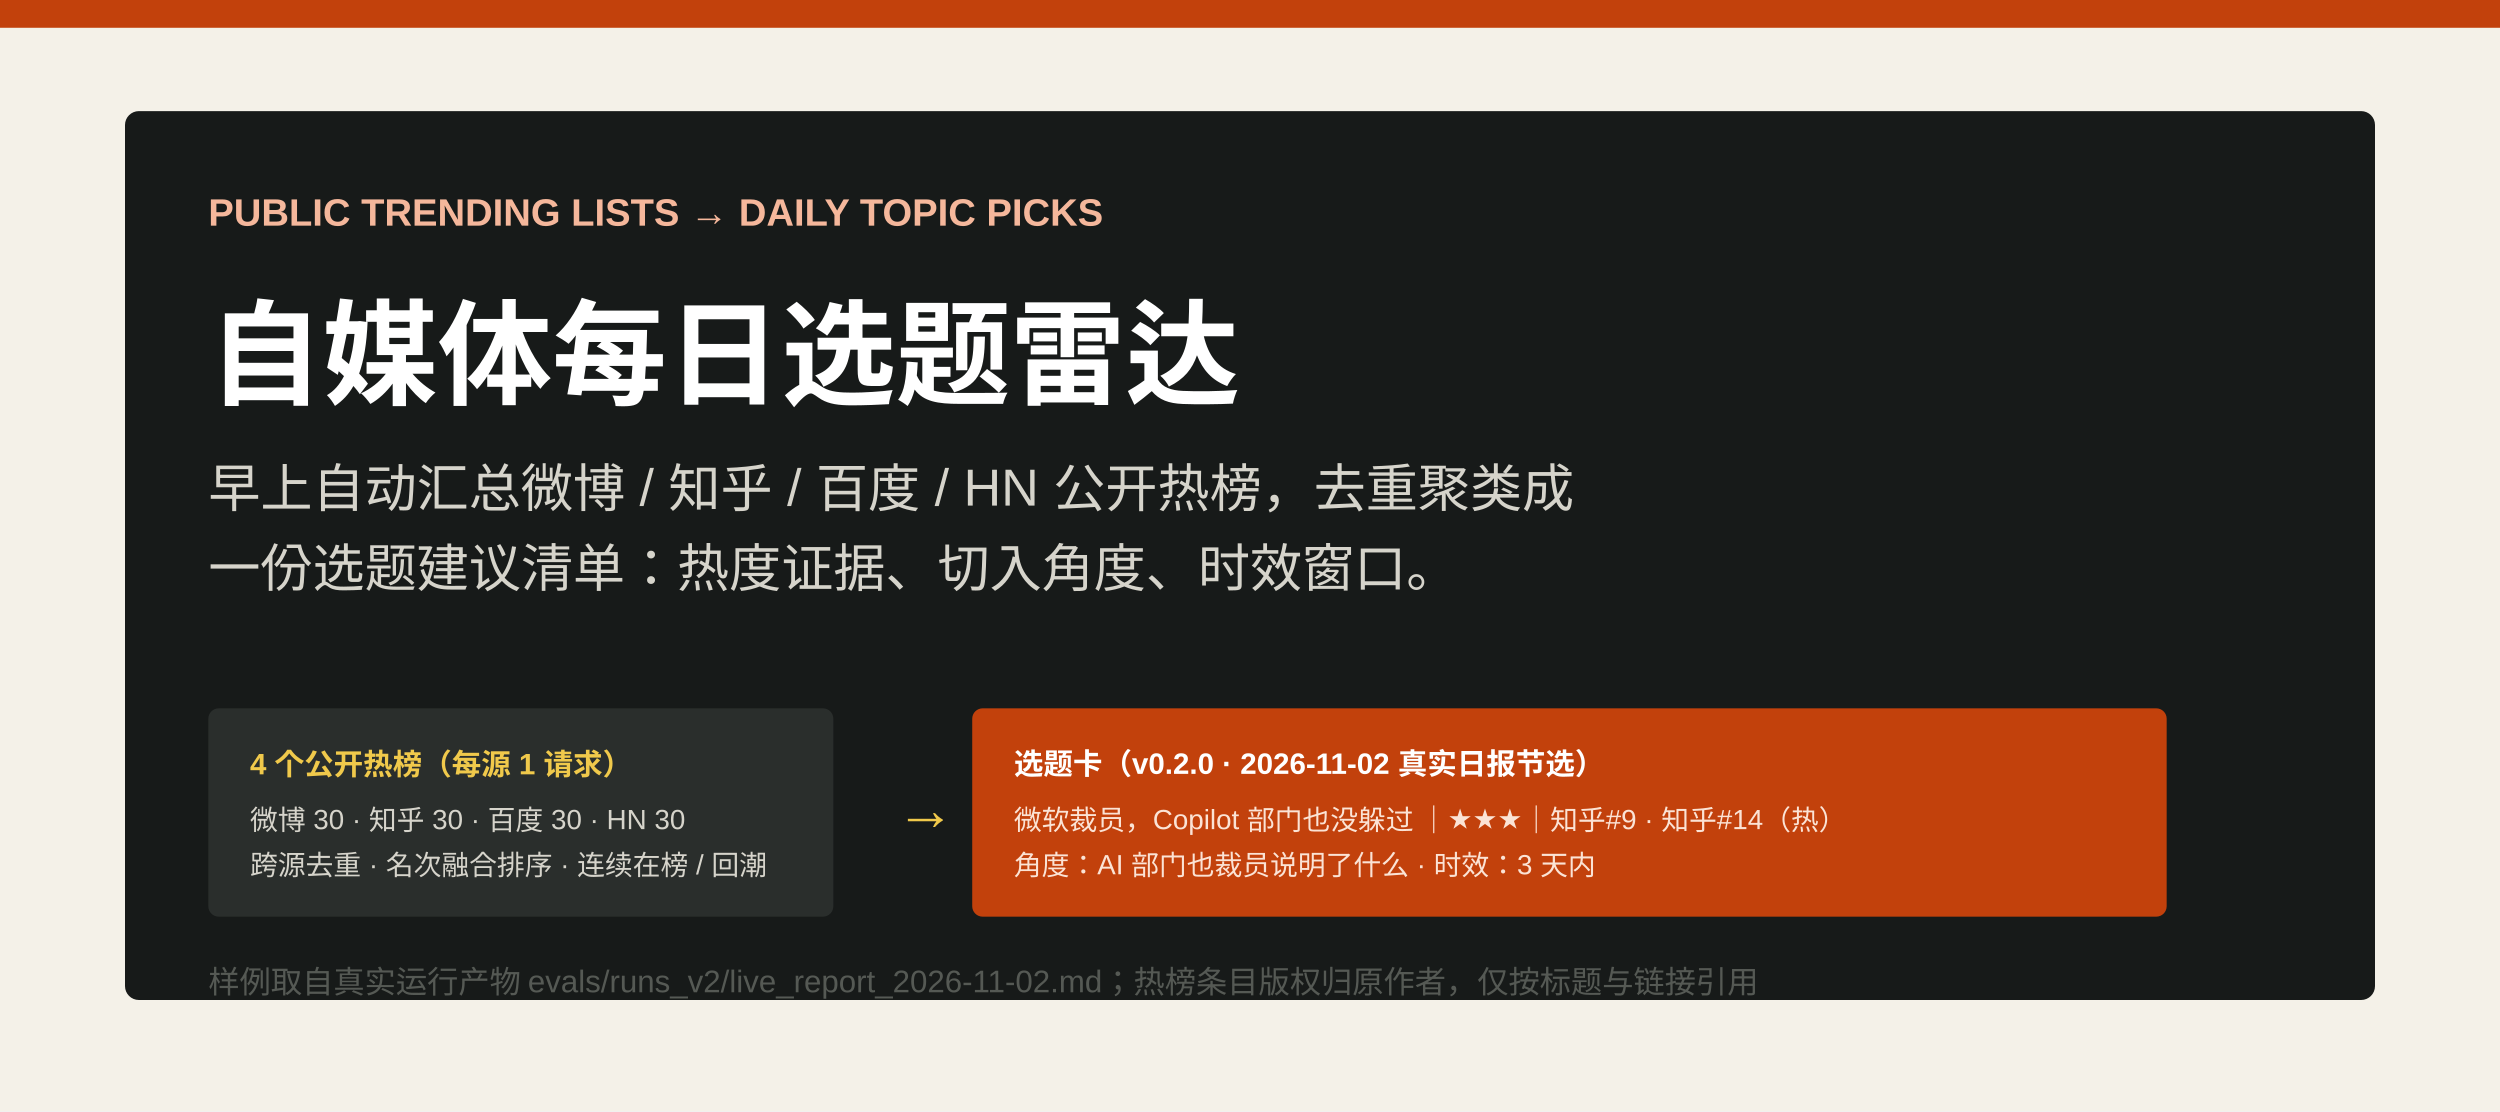
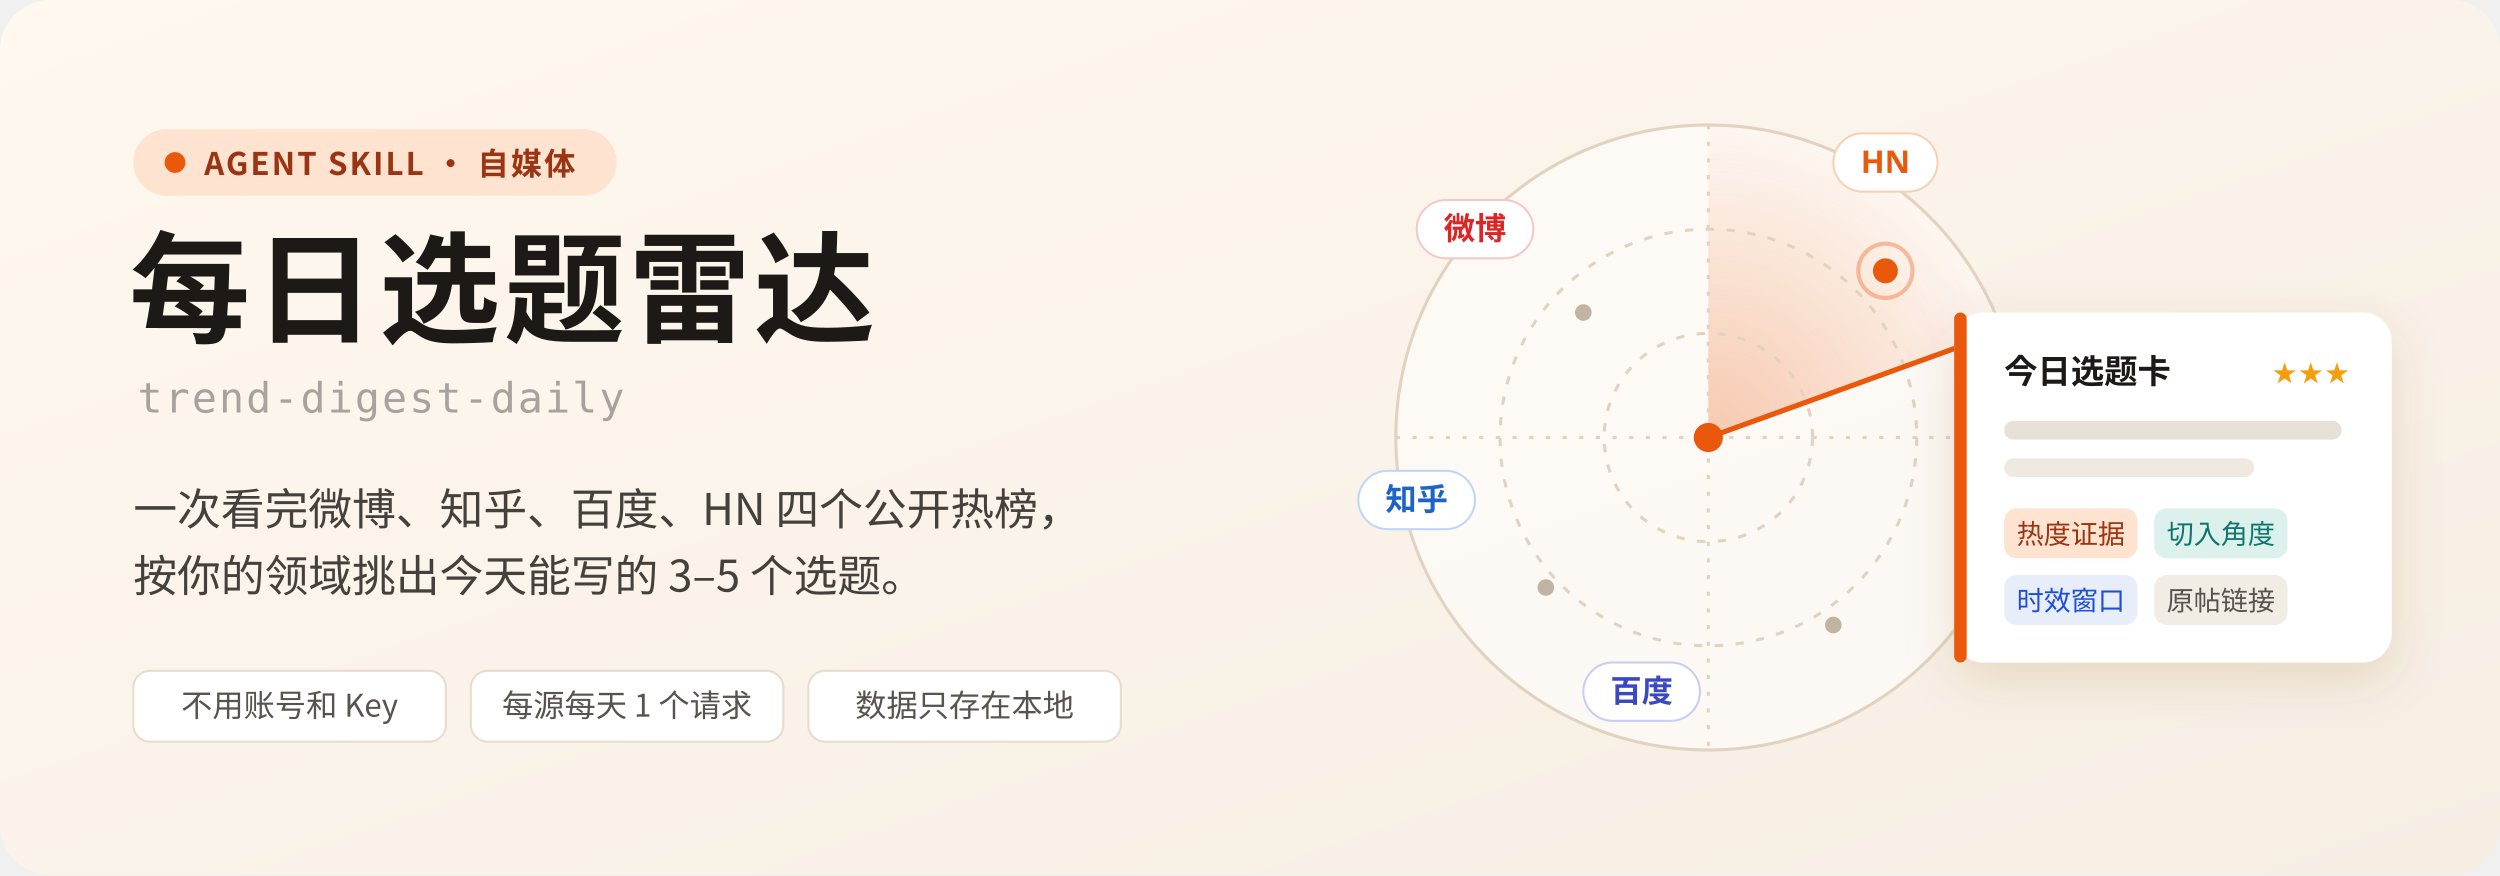
- <svg xmlns="http://www.w3.org/2000/svg" width="1440" height="640" viewBox="0 0 1440 640" role="img" aria-labelledby="t d">
-   <rect width="1440" height="640" fill="#F4F1E8" />
-   <rect x="0" y="0" width="1440" height="16" fill="#C2410C" />
-   <rect x="72" y="64" width="1296" height="512" rx="8" fill="#171A19" />
-   <text x="120" y="130" fill="#F5B79B" font-family="Arial, 'PingFang SC', sans-serif" font-size="22" font-weight="700">PUBLIC TRENDING LISTS → DAILY TOPIC PICKS</text>
-   <text x="120" y="228" fill="#FFFFFF" font-family="Arial, 'PingFang SC', sans-serif" font-size="66" font-weight="800">自媒体每日选题雷达</text>
-   <text x="120" y="292" fill="#D6D4CB" font-family="Arial, 'PingFang SC', sans-serif" font-size="30">早上自动汇总微博 / 知乎 / 百度 / HN 公开热榜，去重聚类成</text>
-   <text x="120" y="338" fill="#D6D4CB" font-family="Arial, 'PingFang SC', sans-serif" font-size="30">一份选题建议清单：热度证据、切入角度、时效窗口。</text>
-   <g transform="translate(120 408)">
-     <rect width="360" height="120" rx="6" fill="#2A2E2C" />
-     <text x="24" y="38" fill="#F0C94B" font-family="Arial, 'PingFang SC', sans-serif" font-size="17" font-weight="700">4 个公开热榜（每源 1 请求）</text>
-     <text x="24" y="70" fill="#D6D4CB" font-family="Arial, 'PingFang SC', sans-serif" font-size="16">微博 30 · 知乎 30 · 百度 30 · HN 30</text>
-     <text x="24" y="96" fill="#D6D4CB" font-family="Arial, 'PingFang SC', sans-serif" font-size="16">跨源去重 · 名次融合排序 · 连续在榜 / 回潮</text>
+ <svg xmlns="http://www.w3.org/2000/svg" width="1200" height="420" viewBox="0 0 1200 420" role="img" aria-labelledby="t d">
+   <defs>
+     <linearGradient id="bg" x1="0" y1="0" x2="1" y2="1">
+       <stop offset="0" stop-color="#FFF8EF" />
+       <stop offset="1" stop-color="#F6EEE3" />
+     </linearGradient>
+     <radialGradient id="sweep" cx="0" cy="0" r="1" gradientUnits="userSpaceOnUse" gradientTransform="translate(820 210) scale(150)">
+       <stop offset="0" stop-color="#EA580C" stop-opacity="0.30" />
+       <stop offset="1" stop-color="#EA580C" stop-opacity="0.02" />
+     </radialGradient>
+     <filter id="shadow" x="-20%" y="-20%" width="140%" height="150%">
+       <feDropShadow dx="0" dy="8" stdDeviation="12" flood-color="#7C4A1E" flood-opacity="0.16" />
+     </filter>
+   </defs>
+   <rect width="1200" height="420" rx="24" fill="url(#bg)" />
+   <g font-family="'PingFang SC','Hiragino Sans GB','Microsoft YaHei','Noto Sans CJK SC',sans-serif">
+     <rect x="64" y="62" width="232" height="32" rx="16" fill="#FDE3D0" />
+     <circle cx="84" cy="78" r="5" fill="#EA580C" />
+     <text x="98" y="84" font-size="15" font-weight="600" fill="#9A3412" letter-spacing="1">AGENT SKILL · 自媒体</text>
+     <text x="62" y="160" font-size="58" font-weight="800" fill="#1C1917" letter-spacing="2">每日选题雷达</text>
+     <text x="66" y="198" font-size="20" fill="#A8A29E" font-family="'SF Mono',Menlo,Consolas,monospace" letter-spacing="1">trend-digest-daily</text>
+     <text x="64" y="252" font-size="21" fill="#44403C">一次看完微博、知乎、百度、HN 四个公开热榜，</text>
+     <text x="64" y="284" font-size="21" fill="#44403C">按你的领域挑出今天能写的 3–5 个选题。</text>
+     <g font-size="15" fill="#57534E">
+       <rect x="64" y="322" width="150" height="34" rx="8" fill="#FFFFFF" stroke="#E7DCCD" />
+       <text x="139" y="344" text-anchor="middle">不用账号和 Key</text>
+       <rect x="226" y="322" width="150" height="34" rx="8" fill="#FFFFFF" stroke="#E7DCCD" />
+       <text x="301" y="344" text-anchor="middle">每源每天 1 个请求</text>
+       <rect x="388" y="322" width="150" height="34" rx="8" fill="#FFFFFF" stroke="#E7DCCD" />
+       <text x="463" y="344" text-anchor="middle">数据只存在本地</text>
+     </g>
  </g>
-   <text x="516" y="478" fill="#F0C94B" font-family="Arial, 'PingFang SC', sans-serif" font-size="34" font-weight="800">→</text>
-   <g transform="translate(560 408)">
-     <rect width="688" height="120" rx="6" fill="#C2410C" />
-     <text x="24" y="38" fill="#FFFFFF" font-family="Arial, 'PingFang SC', sans-serif" font-size="17" font-weight="700">选题卡（v0.2.0 · 2026-11-02 真实日报节选）</text>
-     <text x="24" y="70" fill="#FBE3D5" font-family="Arial, 'PingFang SC', sans-serif" font-size="16">微软裁员，Copilot 部门也没躲过 ｜★★★｜知乎#9 · 知乎#14（热）</text>
-     <text x="24" y="96" fill="#FBE3D5" font-family="Arial, 'PingFang SC', sans-serif" font-size="16">角度：AI 部门也裁员说明了什么 · 时效：3 天内</text>
+   <g>
+     <circle cx="820" cy="210" r="150" fill="#FFFFFF" fill-opacity="0.55" />
+     <path d="M820 210 L820 60 A150 150 0 0 1 961 159 Z" fill="url(#sweep)" />
+     <g fill="none" stroke="#E2D3C0" stroke-width="1.5">
+       <circle cx="820" cy="210" r="150" />
+       <circle cx="820" cy="210" r="100" stroke-dasharray="4 6" />
+       <circle cx="820" cy="210" r="50" stroke-dasharray="4 6" />
+       <line x1="670" y1="210" x2="970" y2="210" stroke-dasharray="2 6" />
+       <line x1="820" y1="60" x2="820" y2="360" stroke-dasharray="2 6" />
+     </g>
+     <line x1="820" y1="210" x2="961" y2="159" stroke="#EA580C" stroke-width="2.5" stroke-linecap="round" />
+     <circle cx="820" cy="210" r="7" fill="#EA580C" />
+     <circle cx="905" cy="130" r="6" fill="#EA580C" />
+     <circle cx="905" cy="130" r="13" fill="none" stroke="#EA580C" stroke-opacity="0.35" stroke-width="2" />
+     <circle cx="760" cy="150" r="4" fill="#C2B4A3" />
+     <circle cx="742" cy="282" r="4" fill="#C2B4A3" />
+     <circle cx="880" cy="300" r="4" fill="#C2B4A3" />
+     <g font-family="'PingFang SC','Hiragino Sans GB','Microsoft YaHei',sans-serif" font-size="15" font-weight="600">
+       <rect x="680" y="96" width="56" height="28" rx="14" fill="#FFFFFF" stroke="#F2C9C9" />
+       <text x="708" y="115" text-anchor="middle" fill="#DC2626">微博</text>
+       <rect x="652" y="226" width="56" height="28" rx="14" fill="#FFFFFF" stroke="#BFD7F5" />
+       <text x="680" y="245" text-anchor="middle" fill="#1D64C8">知乎</text>
+       <rect x="760" y="318" width="56" height="28" rx="14" fill="#FFFFFF" stroke="#C9CDF5" />
+       <text x="788" y="337" text-anchor="middle" fill="#3B48C4">百度</text>
+       <rect x="880" y="64" width="50" height="28" rx="14" fill="#FFFFFF" stroke="#F6D2B4" />
+       <text x="905" y="83" text-anchor="middle" fill="#EA580C">HN</text>
+     </g>
  </g>
-   <text x="120" y="572" fill="#555954" font-family="Arial, 'PingFang SC', sans-serif" font-size="18">样例取自真实运行产物 evals/runs_v2/live_report_2026-11-02.md；热榜条目版权归原作者，仅按标题与链接引用</text>
+   <g filter="url(#shadow)">
+     <rect x="938" y="150" width="210" height="168" rx="14" fill="#FFFFFF" />
+   </g>
+   <rect x="938" y="150" width="6" height="168" rx="3" fill="#EA580C" />
+   <g font-family="'PingFang SC','Hiragino Sans GB','Microsoft YaHei',sans-serif">
+     <text x="962" y="184" font-size="16" font-weight="700" fill="#1C1917">今日选题卡</text>
+     <text x="1128" y="184" font-size="14" text-anchor="end" fill="#F59E0B">★★★</text>
+     <rect x="962" y="202" width="162" height="9" rx="4.5" fill="#E7E0D6" />
+     <rect x="962" y="220" width="120" height="9" rx="4.5" fill="#EFE9E1" />
+     <rect x="962" y="244" width="64" height="24" rx="6" fill="#FDE3D0" />
+     <text x="994" y="261" font-size="13" text-anchor="middle" fill="#9A3412">热度证据</text>
+     <rect x="1034" y="244" width="64" height="24" rx="6" fill="#DDF1EC" />
+     <text x="1066" y="261" font-size="13" text-anchor="middle" fill="#0F766E">切入角度</text>
+     <rect x="962" y="276" width="64" height="24" rx="6" fill="#E8EEF9" />
+     <text x="994" y="293" font-size="13" text-anchor="middle" fill="#1D4ED8">时效窗口</text>
+     <rect x="1034" y="276" width="64" height="24" rx="6" fill="#F1ECE4" />
+     <text x="1066" y="293" font-size="13" text-anchor="middle" fill="#57534E">原帖链接</text>
+   </g>
</svg>
